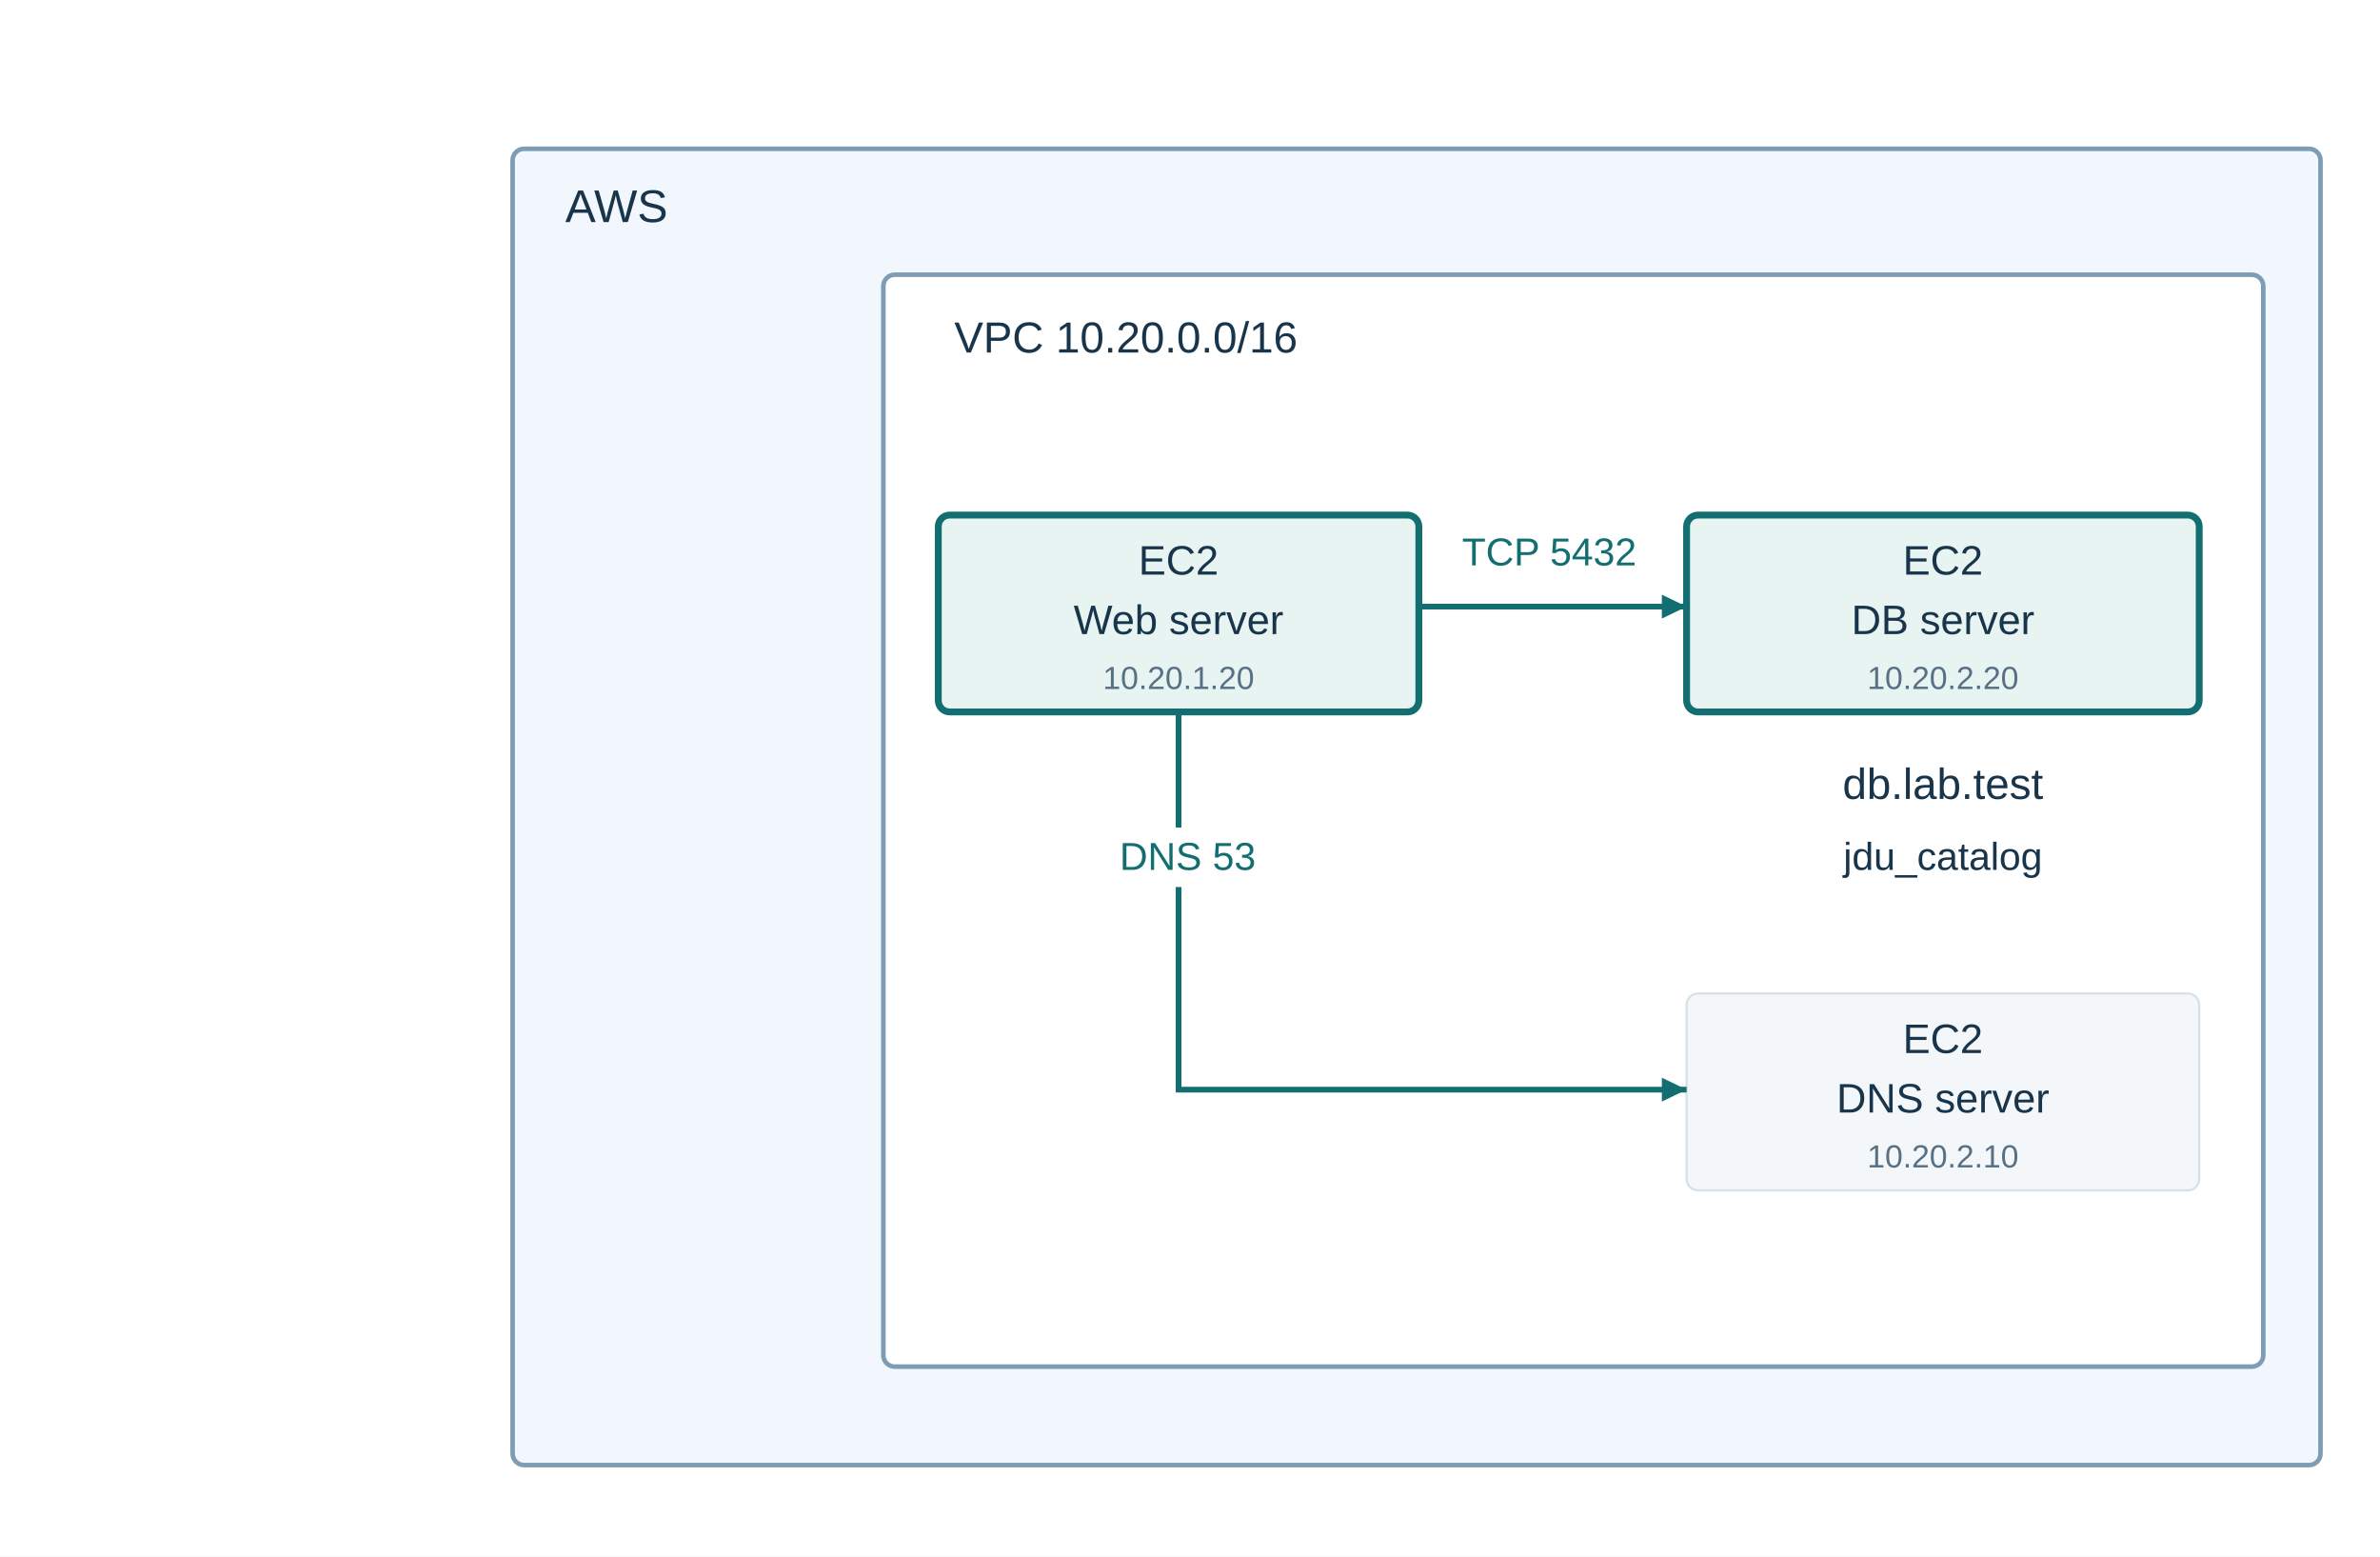
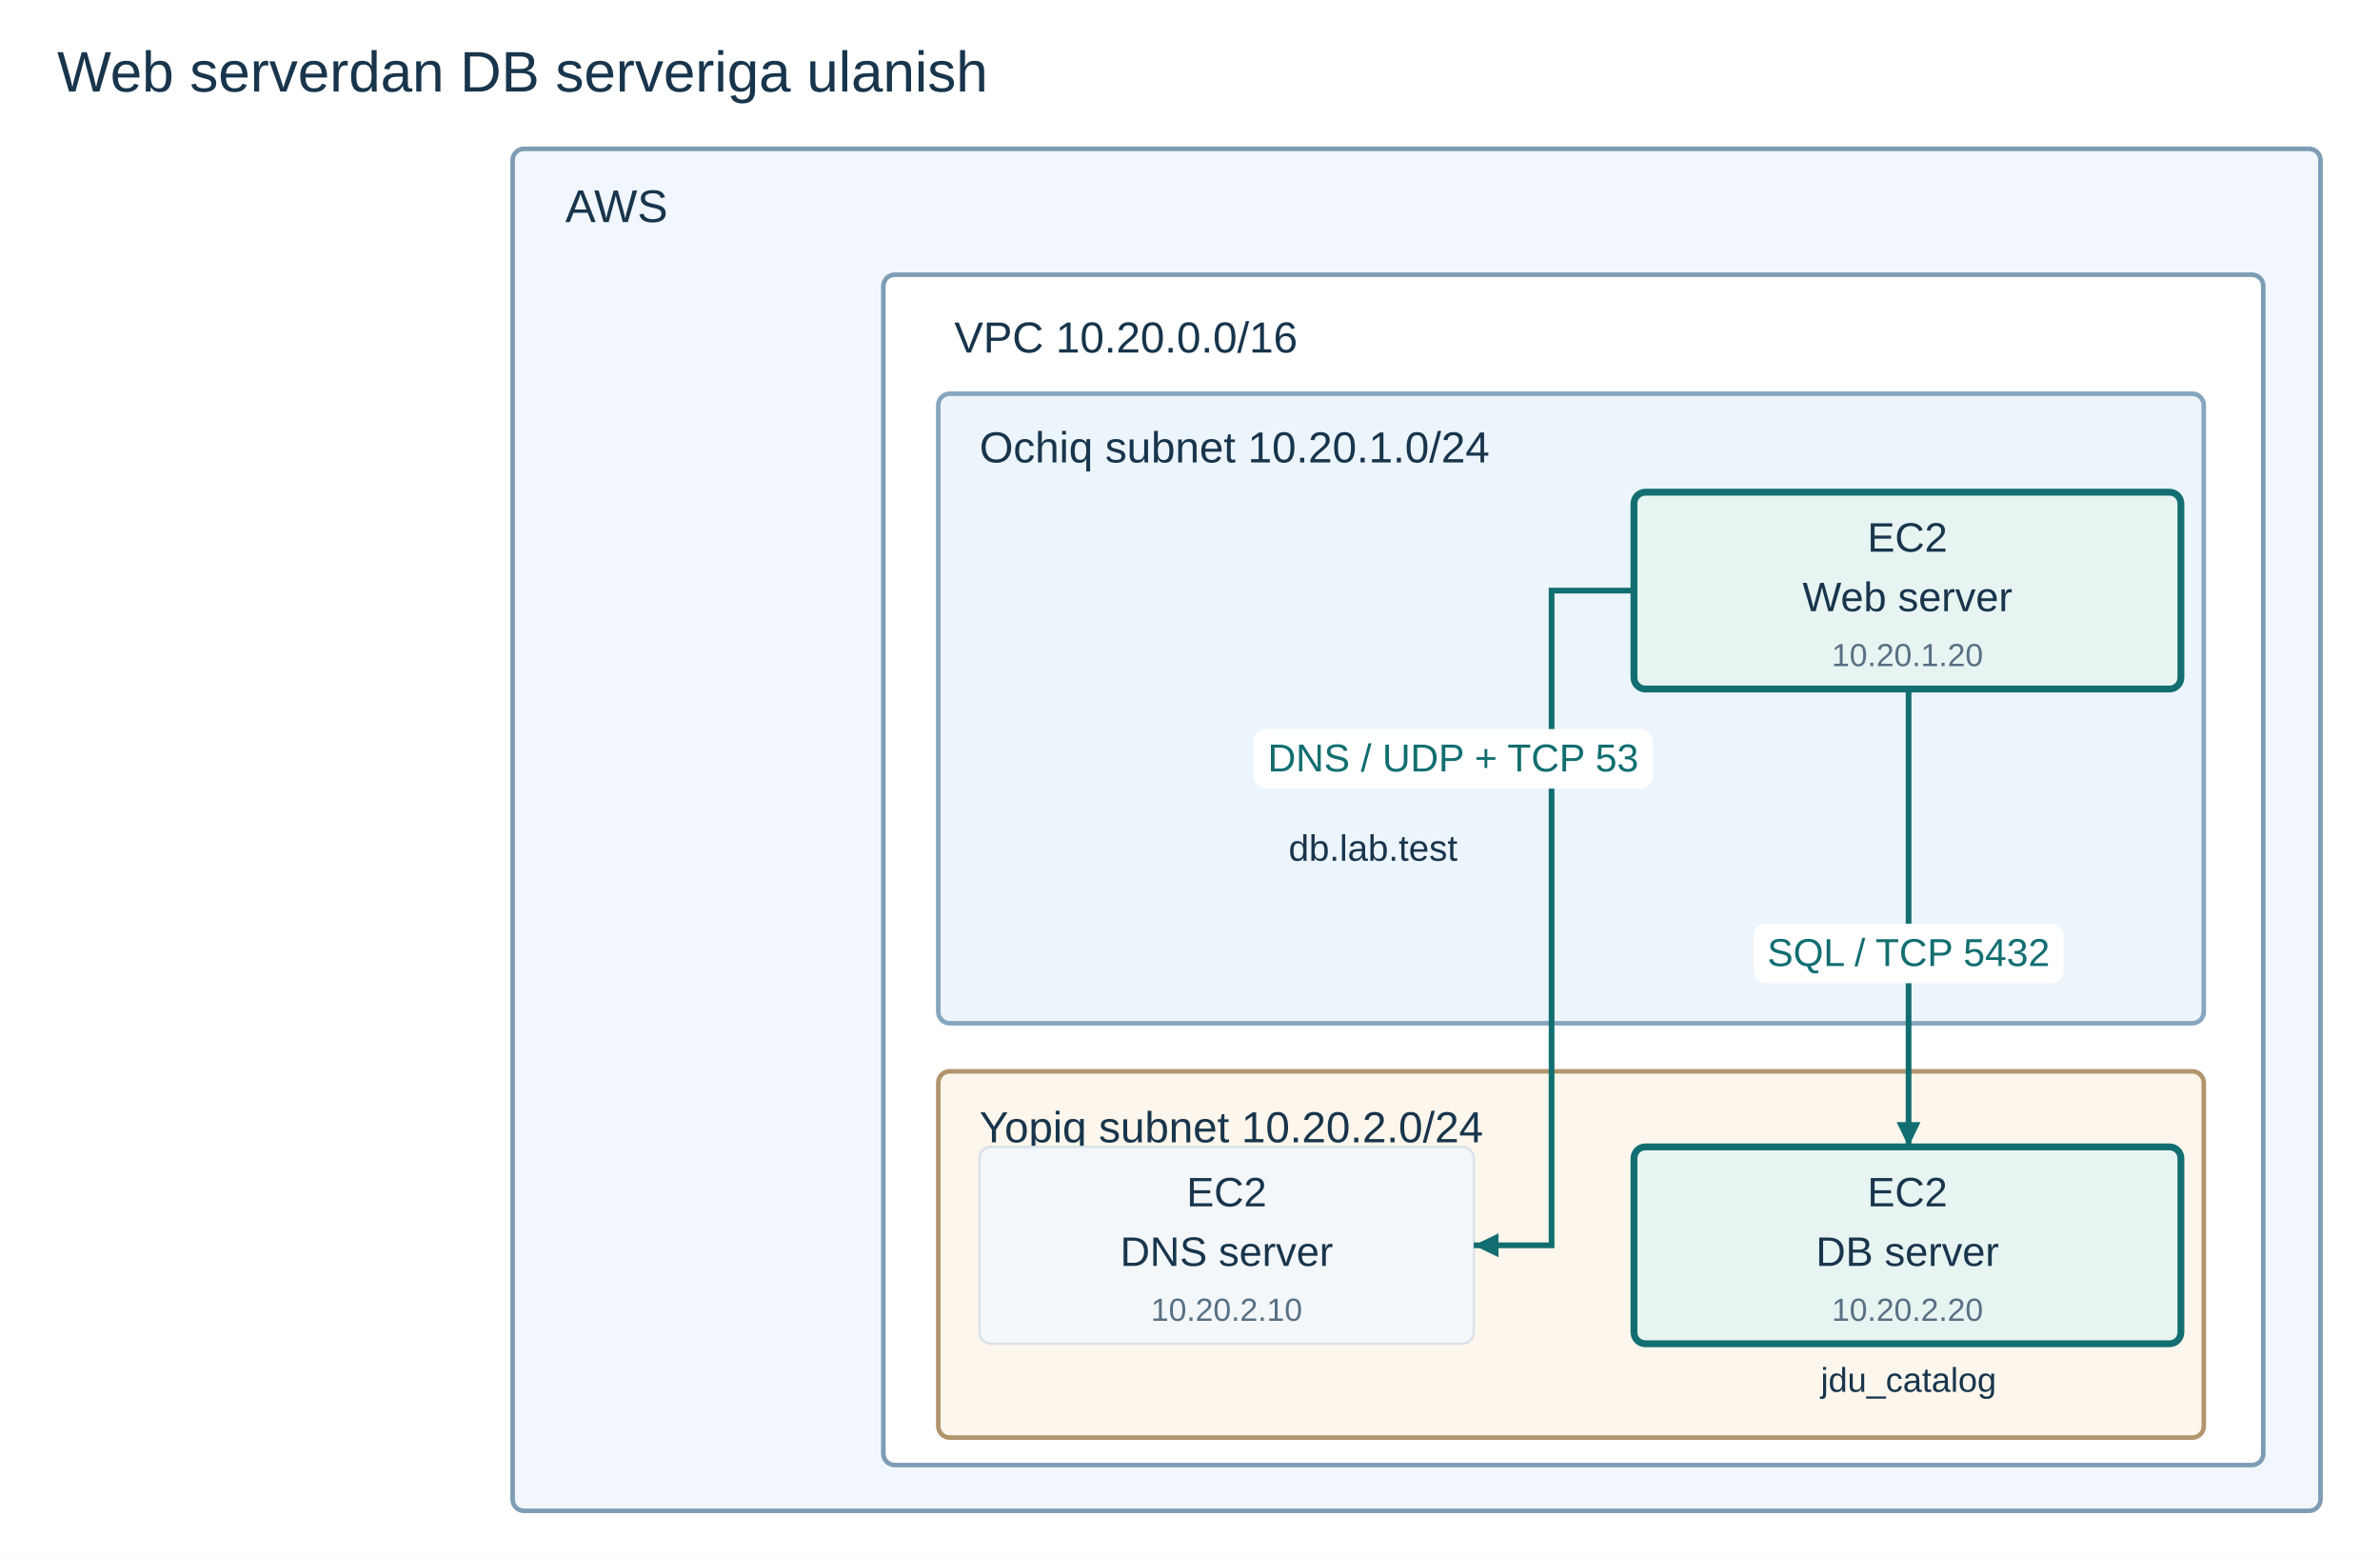
<svg xmlns="http://www.w3.org/2000/svg" width="1040" height="680" viewBox="0 0 1040 680" role="img">
  <rect width="1040" height="680" fill="white" />
-   <rect x="224" y="65" width="790" height="575" rx="5" fill="#f1f7fc" stroke="#7e9cb3" stroke-width="2" />
+   <text x="25" y="40" font-size="25" font-family="Arial,MS Gothic,sans-serif" fill="#18354c">Web serverdan DB serveriga ulanish</text>
+   <rect x="224" y="65" width="790" height="595" rx="5" fill="#f1f7fc" stroke="#7e9cb3" stroke-width="2" />
  <text x="247" y="97" font-size="20" font-family="Arial,MS Gothic,sans-serif" fill="#18354c">AWS</text>
-   <rect x="386" y="120" width="603" height="477" rx="5" fill="white" stroke="#7e9cb3" stroke-width="2" />
+   <rect x="386" y="120" width="603" height="520" rx="5" fill="white" stroke="#7e9cb3" stroke-width="2" />
  <text x="417" y="154" font-size="19" font-family="Arial,MS Gothic,sans-serif" fill="#18354c">VPC  10.20.0.0/16</text>
-   <rect x="410" y="225" width="210" height="86" rx="5" fill="#e7f4f2" stroke="#126e70" stroke-width="3" />
-   <text x="515.0" y="251" font-size="18" font-family="Arial,MS Gothic,sans-serif" fill="#18354c" text-anchor="middle">EC2</text>
-   <text x="515.0" y="277" font-size="18" font-family="Arial,MS Gothic,sans-serif" fill="#18354c" text-anchor="middle">Web server</text>
-   <text x="515.0" y="301" font-size="14" font-family="Arial,MS Gothic,sans-serif" fill="#587083" text-anchor="middle">10.20.1.20</text>
-   <rect x="737" y="225" width="224" height="86" rx="5" fill="#e7f4f2" stroke="#126e70" stroke-width="3" />
-   <text x="849.0" y="251" font-size="18" font-family="Arial,MS Gothic,sans-serif" fill="#18354c" text-anchor="middle">EC2</text>
-   <text x="849.0" y="277" font-size="18" font-family="Arial,MS Gothic,sans-serif" fill="#18354c" text-anchor="middle">DB server</text>
-   <text x="849.0" y="301" font-size="14" font-family="Arial,MS Gothic,sans-serif" fill="#587083" text-anchor="middle">10.20.2.20</text>
-   <rect x="737" y="434" width="224" height="86" rx="5" fill="#f4f7fa" stroke="#d8e1e8" stroke-width="1" />
-   <text x="849.0" y="460" font-size="18" font-family="Arial,MS Gothic,sans-serif" fill="#18354c" text-anchor="middle">EC2</text>
-   <text x="849.0" y="486" font-size="18" font-family="Arial,MS Gothic,sans-serif" fill="#18354c" text-anchor="middle">DNS server</text>
-   <text x="849.0" y="510" font-size="14" font-family="Arial,MS Gothic,sans-serif" fill="#587083" text-anchor="middle">10.20.2.10</text>
-   <polyline points="620,265 737,265" fill="none" stroke="#126e70" stroke-width="2.5" />
-   <polygon points="737.00,265.00 726.19,270.22 726.19,259.78" fill="#126e70" />
-   <rect x="633.504" y="229" width="86.992" height="25" rx="5" fill="white" stroke="white" stroke-width="1" />
-   <text x="677" y="247" font-size="17" font-family="Arial,MS Gothic,sans-serif" fill="#126e70" text-anchor="middle">TCP 5432</text>
-   <polyline points="515,311 515,476 737,476" fill="none" stroke="#126e70" stroke-width="2.5" />
-   <polygon points="737.00,476.00 726.19,481.22 726.19,470.78" fill="#126e70" />
-   <rect x="484.0" y="362" width="70.0" height="25" rx="5" fill="white" stroke="white" stroke-width="1" />
-   <text x="519" y="380" font-size="17" font-family="Arial,MS Gothic,sans-serif" fill="#126e70" text-anchor="middle">DNS 53</text>
-   <text x="849" y="349" font-size="19" font-family="Arial,MS Gothic,sans-serif" fill="#18354c" text-anchor="middle">db.lab.test</text>
-   <text x="849" y="380" font-size="17" font-family="Arial,MS Gothic,sans-serif" fill="#18354c" text-anchor="middle">jdu_catalog</text>
+   <rect x="410" y="172" width="553" height="275" rx="5" fill="#edf5fc" stroke="#86a6bf" stroke-width="2" />
+   <text x="428" y="202" font-size="19" font-family="Arial,MS Gothic,sans-serif" fill="#18354c">Ochiq subnet  10.20.1.0/24</text>
+   <rect x="410" y="468" width="553" height="160" rx="5" fill="#fcf6ec" stroke="#b1956c" stroke-width="2" />
+   <text x="428" y="499" font-size="19" font-family="Arial,MS Gothic,sans-serif" fill="#18354c">Yopiq subnet  10.20.2.0/24</text>
+   <rect x="714" y="215" width="239" height="86" rx="5" fill="#e7f4f2" stroke="#126e70" stroke-width="3" />
+   <text x="833.5" y="241" font-size="18" font-family="Arial,MS Gothic,sans-serif" fill="#18354c" text-anchor="middle">EC2</text>
+   <text x="833.5" y="267" font-size="18" font-family="Arial,MS Gothic,sans-serif" fill="#18354c" text-anchor="middle">Web server</text>
+   <text x="833.5" y="291" font-size="14" font-family="Arial,MS Gothic,sans-serif" fill="#587083" text-anchor="middle">10.20.1.20</text>
+   <rect x="428" y="501" width="216" height="86" rx="5" fill="#f4f7fa" stroke="#d8e1e8" stroke-width="1" />
+   <text x="536.0" y="527" font-size="18" font-family="Arial,MS Gothic,sans-serif" fill="#18354c" text-anchor="middle">EC2</text>
+   <text x="536.0" y="553" font-size="18" font-family="Arial,MS Gothic,sans-serif" fill="#18354c" text-anchor="middle">DNS server</text>
+   <text x="536.0" y="577" font-size="14" font-family="Arial,MS Gothic,sans-serif" fill="#587083" text-anchor="middle">10.20.2.10</text>
+   <rect x="714" y="501" width="239" height="86" rx="5" fill="#e7f4f2" stroke="#126e70" stroke-width="3" />
+   <text x="833.5" y="527" font-size="18" font-family="Arial,MS Gothic,sans-serif" fill="#18354c" text-anchor="middle">EC2</text>
+   <text x="833.5" y="553" font-size="18" font-family="Arial,MS Gothic,sans-serif" fill="#18354c" text-anchor="middle">DB server</text>
+   <text x="833.5" y="577" font-size="14" font-family="Arial,MS Gothic,sans-serif" fill="#587083" text-anchor="middle">10.20.2.20</text>
+   <polyline points="834,301 834,501" fill="none" stroke="#126e70" stroke-width="2.5" />
+   <polygon points="834.00,501.00 828.78,490.19 839.22,490.19" fill="#126e70" />
+   <rect x="766.762" y="404" width="134.477" height="25" rx="5" fill="white" stroke="white" stroke-width="1" />
+   <text x="834" y="422" font-size="17" font-family="Arial,MS Gothic,sans-serif" fill="#126e70" text-anchor="middle">SQL / TCP 5432</text>
+   <polyline points="714,258 678,258 678,544 644,544" fill="none" stroke="#126e70" stroke-width="2.5" />
+   <polygon points="644.00,544.00 654.81,538.78 654.81,549.22" fill="#126e70" />
+   <rect x="548.262" y="319" width="173.477" height="25" rx="5" fill="white" stroke="white" stroke-width="1" />
+   <text x="635" y="337" font-size="17" font-family="Arial,MS Gothic,sans-serif" fill="#126e70" text-anchor="middle">DNS / UDP + TCP 53</text>
+   <text x="600" y="376" font-size="16" font-family="Arial,MS Gothic,sans-serif" fill="#18354c" text-anchor="middle">db.lab.test</text>
+   <text x="834" y="608" font-size="15" font-family="Arial,MS Gothic,sans-serif" fill="#18354c" text-anchor="middle">jdu_catalog</text>
</svg>
